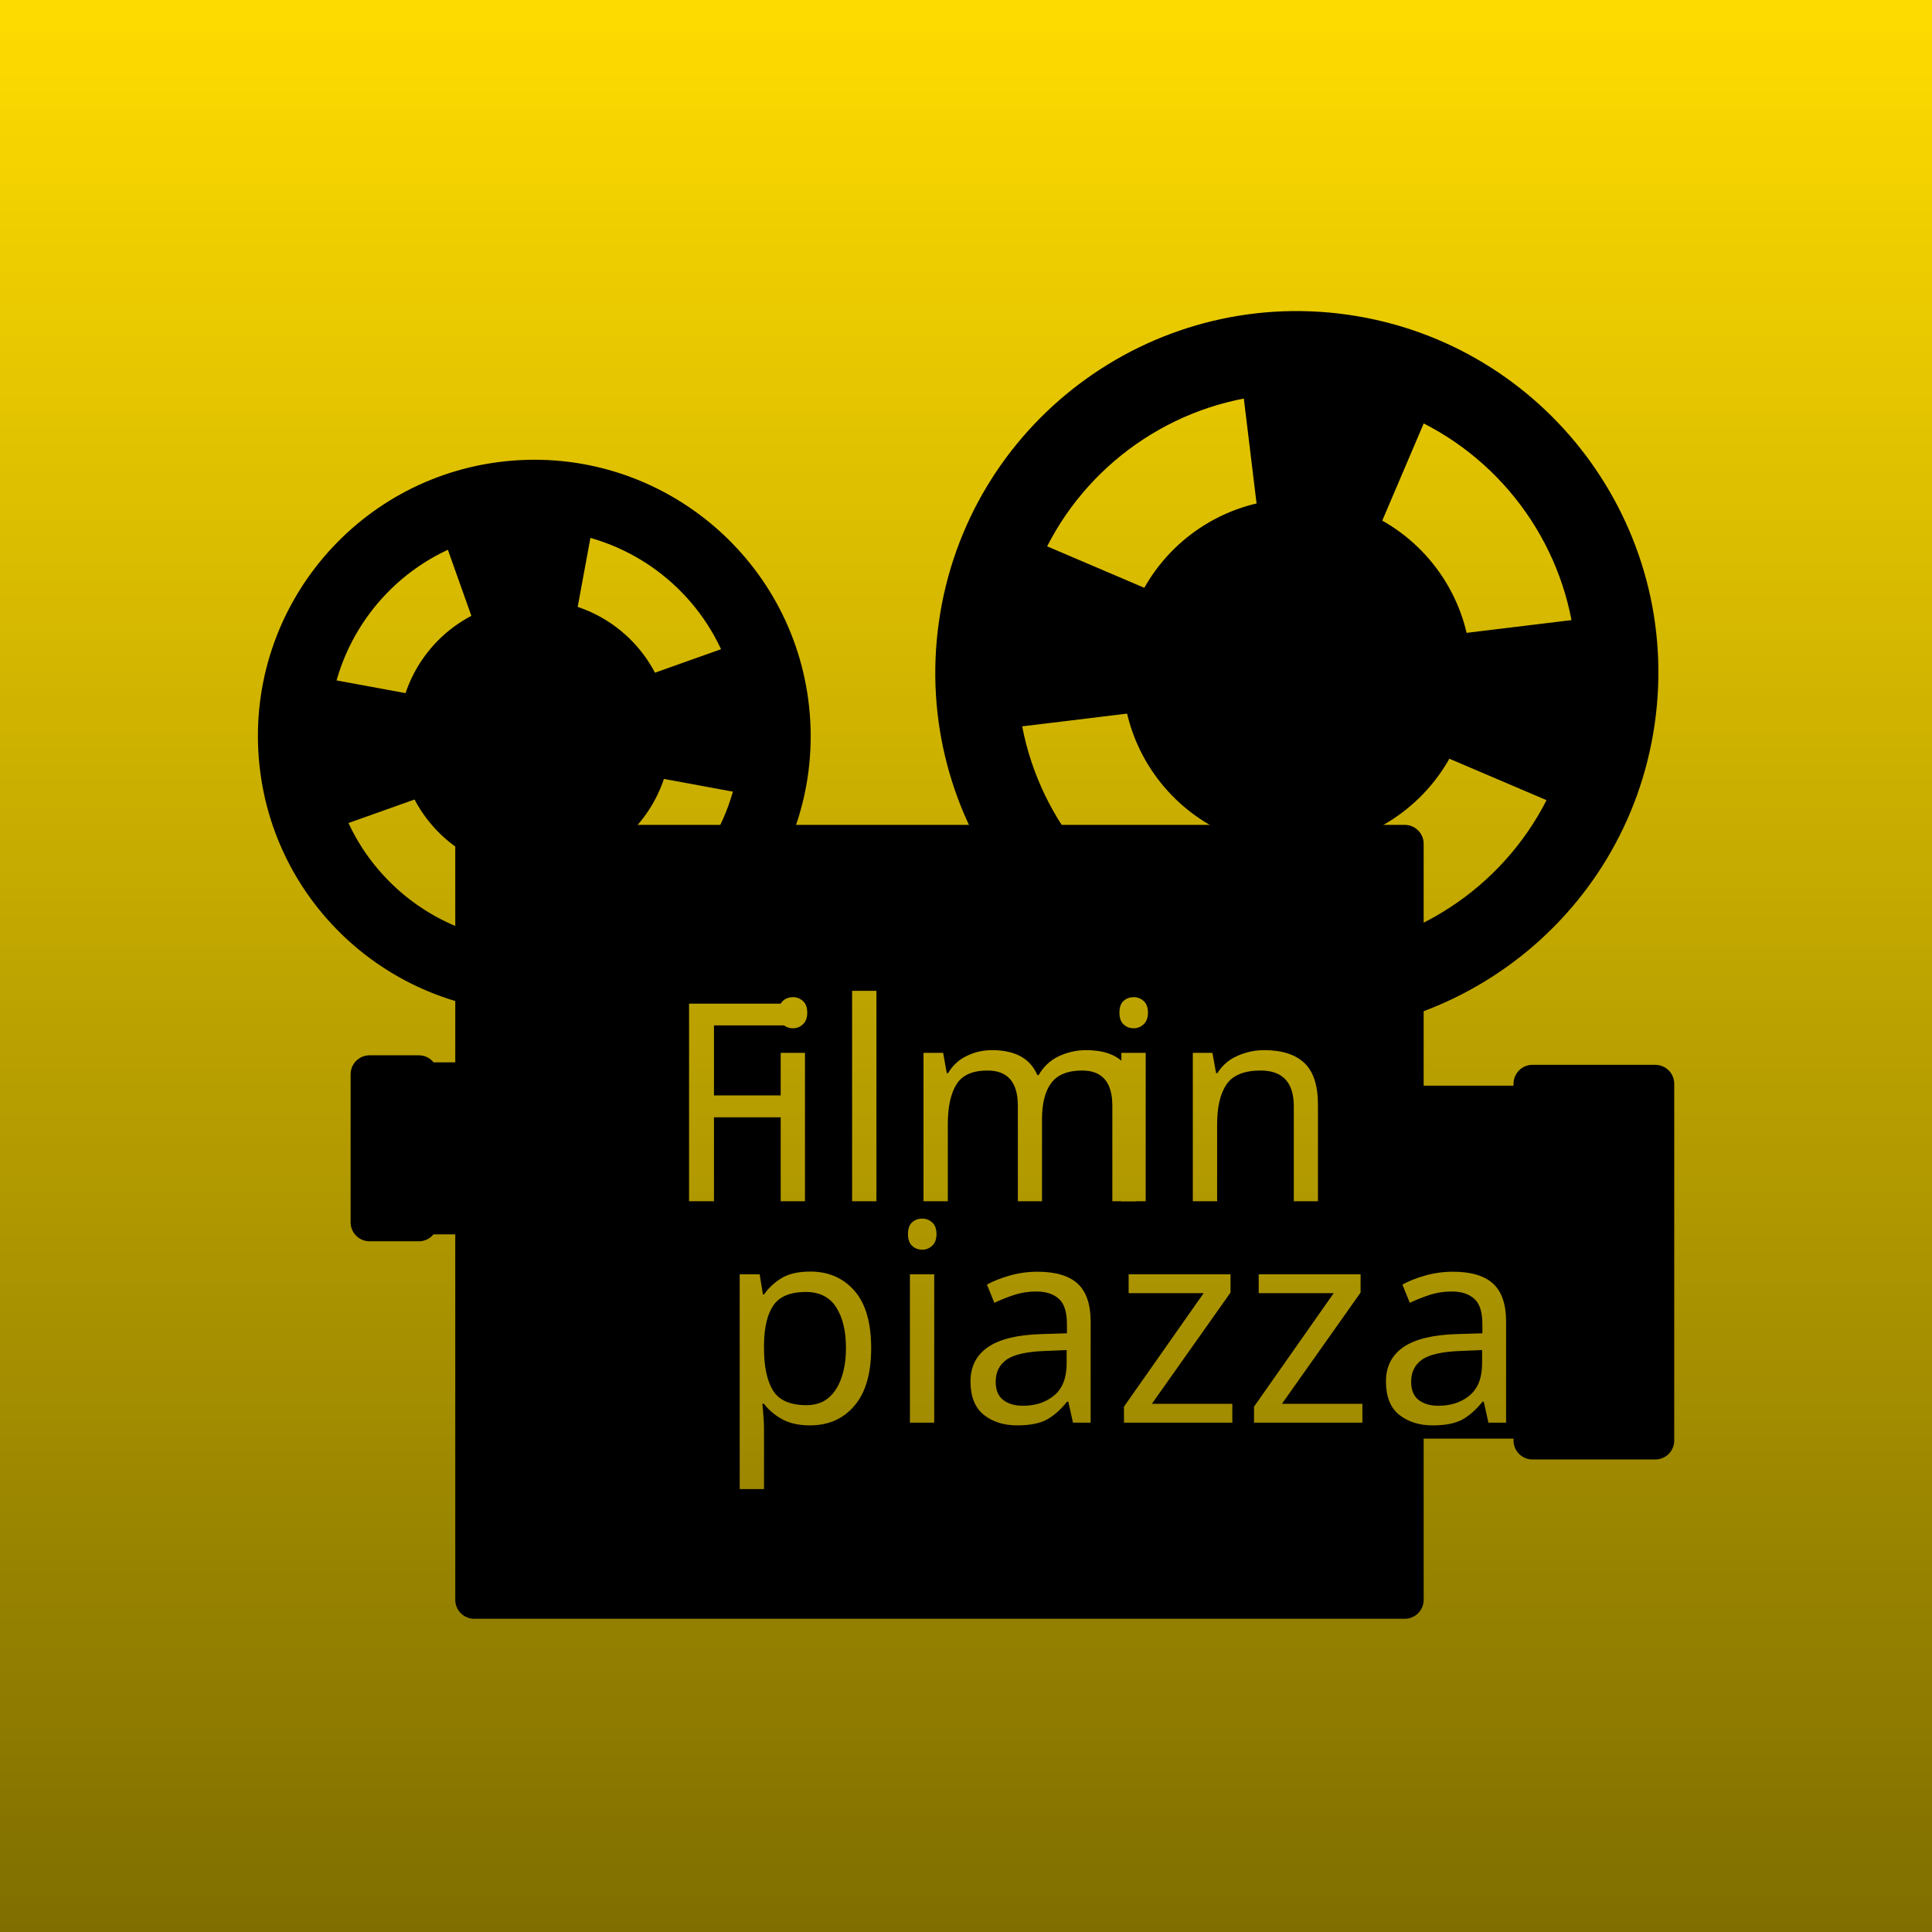
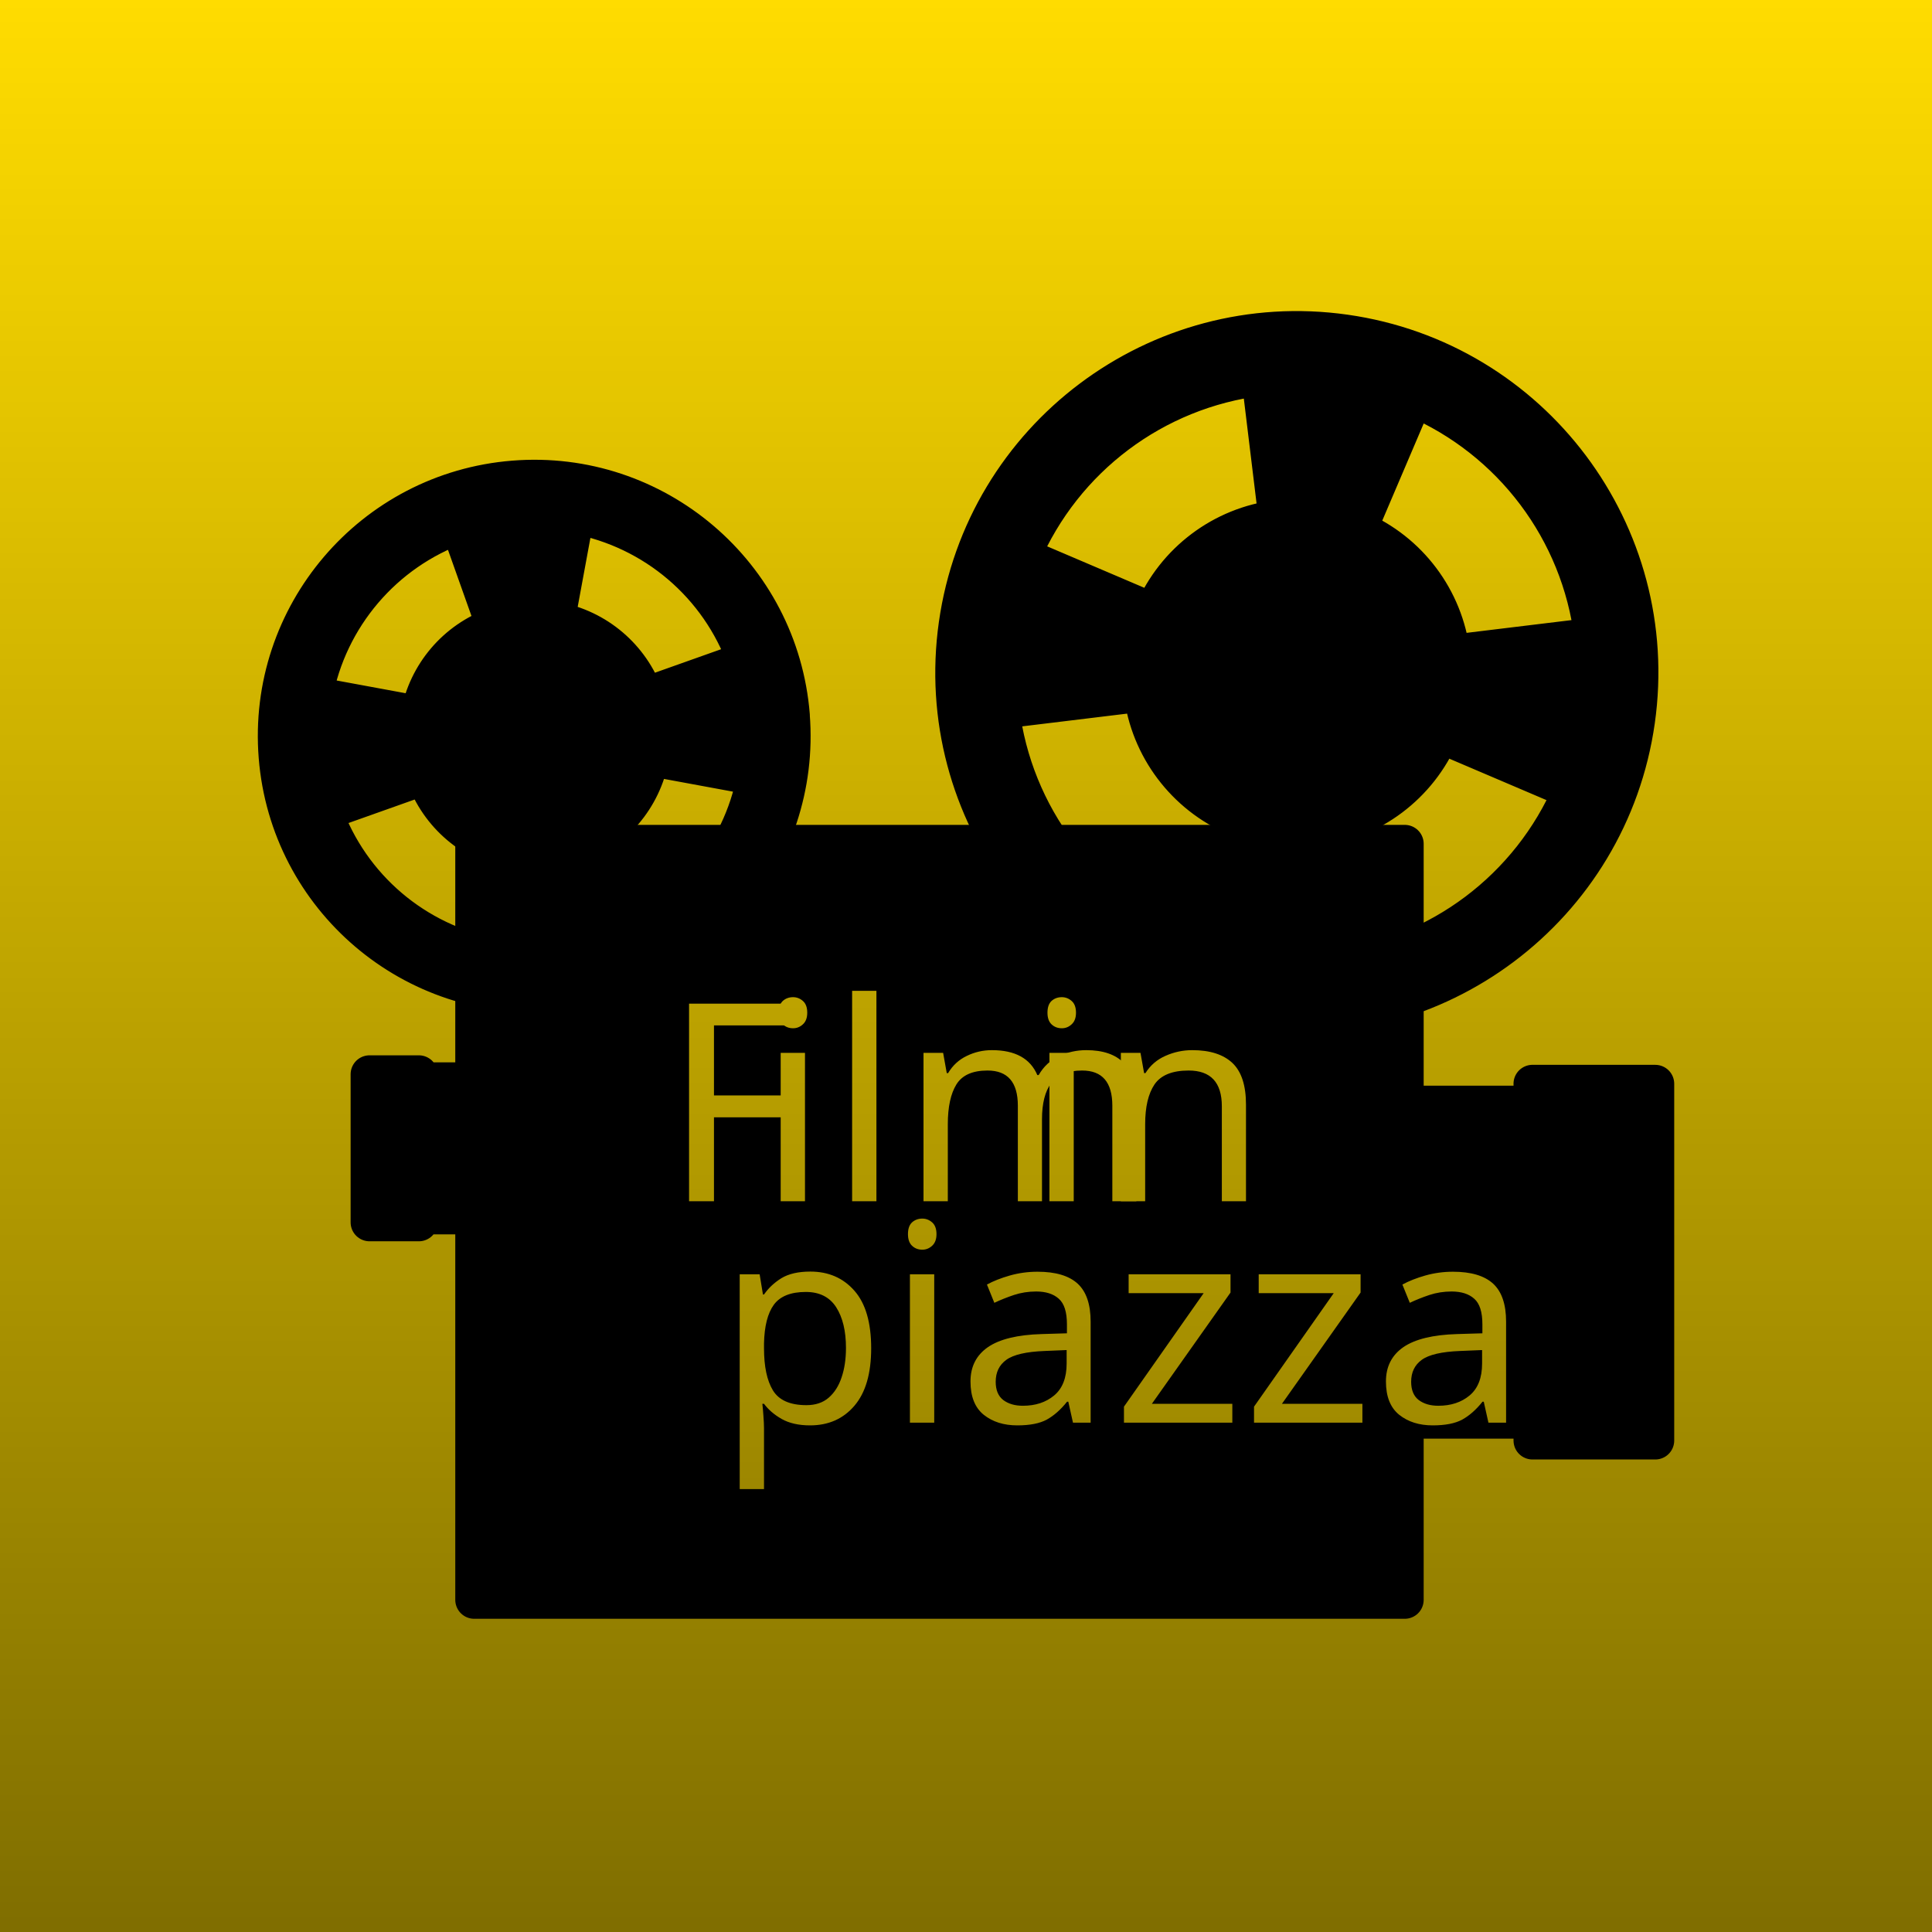
- <svg xmlns="http://www.w3.org/2000/svg" width="100%" height="100%" viewBox="0 0 200 200" version="1.1" xml:space="preserve" style="fill-rule:evenodd;clip-rule:evenodd;stroke-linejoin:round;">
-   <g id="INTRO-FIP">
-     <g id="Layer-1">
-       <rect x="0" y="0" width="200" height="200" style="fill:#ffdc00;" />
-       <path d="M150.222,67.682c-0.691,-5.683 -4.394,-10.609 -9.66,-12.852l0,0l0,0l5.813,-13.628c10.118,4.311 17.23,13.775 18.555,24.693l-14.708,1.787Zm-12.184,32.697l-1.787,-14.708c5.683,-0.691 10.609,-4.394 12.852,-9.66l0,0l0,0l0,0l13.628,5.813c-4.311,10.118 -13.775,17.229 -24.693,18.555m-10.1,-15.822l-5.813,13.628c-10.118,-4.311 -17.23,-13.775 -18.556,-24.693l14.709,-1.787c0.691,5.683 4.393,10.608 9.66,12.852l0,0l0,0Zm2.523,-45.546l1.787,14.708c-5.683,0.691 -10.608,4.393 -12.852,9.66l0,0l0,0l-13.628,-5.814c4.311,-10.117 13.775,-17.229 24.693,-18.554m8.77,-4.494c-19.382,-2.751 -37.345,10.747 -40.096,30.13c-2.751,19.382 10.747,37.345 30.13,40.096c19.382,2.751 37.345,-10.747 40.096,-30.13c2.751,-19.382 -10.747,-37.345 -30.13,-40.096" style="fill-rule:nonzero;" />
-       <path d="M150.222,67.682c-0.691,-5.683 -4.394,-10.609 -9.66,-12.852l0,0l0,0l5.813,-13.628c10.118,4.311 17.23,13.775 18.555,24.693l-14.708,1.787Zm-12.184,32.697l-1.787,-14.708c5.683,-0.691 10.609,-4.394 12.852,-9.66l0,0l0,0l0,0l13.628,5.813c-4.311,10.118 -13.775,17.229 -24.693,18.555Zm-10.1,-15.822l-5.813,13.628c-10.118,-4.311 -17.23,-13.775 -18.556,-24.693l14.709,-1.787c0.691,5.683 4.393,10.608 9.66,12.852l0,0l0,0Zm2.523,-45.546l1.787,14.708c-5.683,0.691 -10.608,4.393 -12.852,9.66l0,0l0,0l-13.628,-5.814c4.311,-10.117 13.775,-17.229 24.693,-18.554Zm8.77,-4.494c-19.382,-2.751 -37.345,10.747 -40.096,30.13c-2.751,19.382 10.747,37.345 30.13,40.096c19.382,2.751 37.345,-10.747 40.096,-30.13c2.751,-19.382 -10.747,-37.345 -30.13,-40.096Z" style="fill:none;fill-rule:nonzero;stroke:#000;stroke-width:3.92px;" />
-       <path d="M63.19,98.063l-3.73,-10.491c4.053,-1.442 7.055,-4.967 7.833,-9.197l0,0l0,0l10.949,2.019c-1.496,8.128 -7.265,14.9 -15.052,17.669m-10.018,-9.921l-2.019,10.95c-8.129,-1.496 -14.9,-7.265 -17.669,-15.052l10.49,-3.731c1.442,4.053 4.967,7.055 9.198,7.833l0,0l0,0Zm-5.65,-33.82l3.731,10.49c-4.053,1.442 -7.055,4.967 -7.834,9.198l0.001,0l-0.001,0l-10.949,-2.019c1.496,-8.128 7.265,-14.9 15.052,-17.669m12.042,-1.009c8.128,1.496 14.9,7.265 17.668,15.052l-10.49,3.731c-1.442,-4.053 -4.967,-7.056 -9.198,-7.834l0,0l0,0l0,0l2.02,-10.949Zm22.312,20.767c-1.173,-14.664 -14.026,-25.614 -28.69,-24.441c-14.664,1.172 -25.614,14.025 -24.441,28.689c1.172,14.665 14.025,25.614 28.689,24.442c14.665,-1.173 25.614,-14.026 24.442,-28.69" style="fill-rule:nonzero;" />
-       <path d="M63.19,98.063l-3.73,-10.491c4.053,-1.442 7.055,-4.967 7.833,-9.197l0,0l0,0l10.949,2.019c-1.496,8.128 -7.265,14.9 -15.052,17.669Zm-10.018,-9.921l-2.019,10.95c-8.129,-1.496 -14.9,-7.265 -17.669,-15.052l10.49,-3.731c1.442,4.053 4.967,7.055 9.198,7.833l0,0l0,0Zm-5.65,-33.82l3.731,10.49c-4.053,1.442 -7.055,4.967 -7.834,9.198l0.001,0l-0.001,0l-10.949,-2.019c1.496,-8.128 7.265,-14.9 15.052,-17.669Zm12.042,-1.009c8.128,1.496 14.9,7.265 17.668,15.052l-10.49,3.731c-1.442,-4.053 -4.967,-7.056 -9.198,-7.834l0,0l0,0l0,0l2.02,-10.949Zm22.312,20.767c-1.173,-14.664 -14.026,-25.614 -28.69,-24.441c-14.664,1.172 -25.614,14.025 -24.441,28.689c1.172,14.665 14.025,25.614 28.689,24.442c14.665,-1.173 25.614,-14.026 24.442,-28.69Z" style="fill:none;fill-rule:nonzero;stroke:#000;stroke-width:3.92px;" />
-       <path d="M49.089,87.35l96.328,0l0,78.266l-96.328,0l0,-78.266Zm109.33,59.616l-12.3,0l0,-32.616l12.3,0l0,32.616Zm-110.285,-21.147l-5.703,0l0,-13.886l5.703,0l0,13.886Zm-4.686,-0.178l4.935,0m-5.024,-14.436l-5.103,0l0,15.332l5.103,0l0,-15.332Zm5.024,0.896l-4.935,0m114.971,34.865l-12.3,0m12.521,-34.775l12.716,0l0,36.933l-12.716,0l0,-36.933Zm-12.521,2.159l12.3,0" style="fill-rule:nonzero;stroke:#000;stroke-width:3.92px;stroke-linecap:round;" />
-       <g>
-         <g>
-           <text x="68.55px" y="124.352px" style="font-family:'AtlanticCruise', 'Atlantic Cruise';font-size:28.653px;fill:#ffdc00;">F</text>
-           <text x="78.378px" y="124.352px" style="font-family:'AtlanticCruise', 'Atlantic Cruise';font-size:28.653px;fill:#ffdc00;">ilm<tspan x="106.201px 111.473px " y="124.352px 124.352px "> i</tspan>n</text>
-         </g>
-         <text x="74.138px" y="147.274px" style="font-family:'AtlanticCruise', 'Atlantic Cruise';font-size:28.653px;fill:#ffdc00;">piazza</text>
-       </g>
-     </g>
+ <svg xmlns="http://www.w3.org/2000/svg" width="100%" height="100%" viewBox="0 0 200 200" fill-rule="evenodd" stroke-linejoin="round">
+   <style>.B{fill:#ffdc00}.C{fill-rule:nonzero}.D{font-family:AtlanticCruise, Atlantic Cruise}.E{font-size:28.653px}.F{stroke-width:3.92}</style>
+   <path d="M0 0h200v200H0z" class="B" />
+   <path d="M150.222 67.682a16.13 16.13 0 0 0-9.66-12.852l5.813-13.628a30.98 30.98 0 0 1 18.555 24.693l-14.708 1.787zm-12.184 32.697L136.25 85.67a16.13 16.13 0 0 0 12.852-9.66l13.628 5.813a30.98 30.98 0 0 1-24.693 18.555m-10.1-15.822l-5.813 13.628a30.98 30.98 0 0 1-18.556-24.693l14.71-1.787c.69 5.683 4.393 10.608 9.66 12.852zm2.523-45.546l1.787 14.708c-5.683.69-10.608 4.393-12.852 9.66l-13.628-5.814a30.98 30.98 0 0 1 24.693-18.554m8.77-4.494c-19.382-2.75-37.345 10.747-40.096 30.13s10.747 37.345 30.13 40.096 37.345-10.747 40.096-30.13-10.747-37.345-30.13-40.096" class="C" />
+   <path d="M150.222 67.682a16.13 16.13 0 0 0-9.66-12.852l5.813-13.628a30.98 30.98 0 0 1 18.555 24.693l-14.708 1.787zm-12.184 32.697L136.25 85.67a16.13 16.13 0 0 0 12.852-9.66l13.628 5.813a30.98 30.98 0 0 1-24.693 18.555zm-10.1-15.822l-5.813 13.628a30.98 30.98 0 0 1-18.556-24.693l14.71-1.787c.69 5.683 4.393 10.608 9.66 12.852zm2.523-45.546l1.787 14.708c-5.683.69-10.608 4.393-12.852 9.66l-13.628-5.814a30.98 30.98 0 0 1 24.693-18.554zm8.77-4.494c-19.382-2.75-37.345 10.747-40.096 30.13s10.747 37.345 30.13 40.096 37.345-10.747 40.096-30.13-10.747-37.345-30.13-40.096z" fill="none" stroke="#000" class="F" />
+   <path d="M63.2 98.063l-3.73-10.49a12.12 12.12 0 0 0 7.833-9.197l10.95 2.02c-1.496 8.128-7.265 14.9-15.052 17.67m-10.018-9.92l-2.02 10.95A23.28 23.28 0 0 1 33.484 84.04l10.5-3.73a12.12 12.12 0 0 0 9.198 7.833zm-5.65-33.82l3.73 10.5a12.12 12.12 0 0 0-7.834 9.198l-10.95-2.02c1.496-8.128 7.265-14.9 15.052-17.67m12.042-1.01a23.28 23.28 0 0 1 17.668 15.052l-10.5 3.73a12.12 12.12 0 0 0-9.198-7.834l2.02-10.95zM81.876 74.08c-1.173-14.664-14.026-25.614-28.7-24.44s-25.614 14.025-24.44 28.69 14.025 25.614 28.69 24.442 25.614-14.026 24.442-28.7" class="C" />
+   <g stroke="#000" class="F">
+     <path d="M63.2 98.063l-3.73-10.49a12.12 12.12 0 0 0 7.833-9.197l10.95 2.02c-1.496 8.128-7.265 14.9-15.052 17.67zm-10.018-9.92l-2.02 10.95A23.28 23.28 0 0 1 33.484 84.04l10.5-3.73a12.12 12.12 0 0 0 9.198 7.833zm-5.65-33.82l3.73 10.5a12.12 12.12 0 0 0-7.834 9.198l-10.95-2.02c1.496-8.128 7.265-14.9 15.052-17.67zm12.042-1.01a23.28 23.28 0 0 1 17.668 15.052l-10.5 3.73a12.12 12.12 0 0 0-9.198-7.834l2.02-10.95zM81.876 74.08c-1.173-14.664-14.026-25.614-28.7-24.44s-25.614 14.025-24.44 28.69 14.025 25.614 28.69 24.442 25.614-14.026 24.442-28.7z" fill="none" />
+     <path d="M49.09 87.35h96.328v78.266H49.09V87.35zm109.33 59.616h-12.3V114.35h12.3v32.616zM48.134 125.82H42.43v-13.886h5.703v13.886zm-4.686-.178h4.935m-5.024-14.436h-5.103v15.332h5.103v-15.332zm5.024.896h-4.935m114.97 34.865h-12.3m12.52-34.775h12.716v36.933H158.64V112.19zm-12.52 2.16h12.3" stroke-linecap="round" class="C" />
  </g>
-   <path id="Gradient---Hover" d="M0,0l0,200l200,0l0,-200l-200,0Z" style="fill:url(#_Linear1);" />
+   <text x="68.55" y="124.352" class="B D E">F</text>
+   <text x="78.378" y="124.352" class="B D E">ilm<tspan x="106.2 111.473" y="124.352 124.352"> i</tspan>n</text>
+   <text x="74.138" y="147.274" class="B D E">piazza</text>
+   <path d="M0 0v200h200V0H0z" fill="url(#A)" />
  <defs>
-     <linearGradient id="_Linear1" x1="0" y1="0" x2="1" y2="0" gradientUnits="userSpaceOnUse" gradientTransform="matrix(1.22465e-14,-200,200,1.22465e-14,100,200)">
-       <stop offset="0" style="stop-color:#000;stop-opacity:0.5" />
-       <stop offset="1" style="stop-color:#000;stop-opacity:0" />
+     <linearGradient id="A" x1="100" y1="200" x2="100" y2="0" gradientUnits="userSpaceOnUse">
+       <stop offset="0" stop-opacity=".5" />
+       <stop offset="1" stop-opacity="0" />
    </linearGradient>
  </defs>
</svg>
